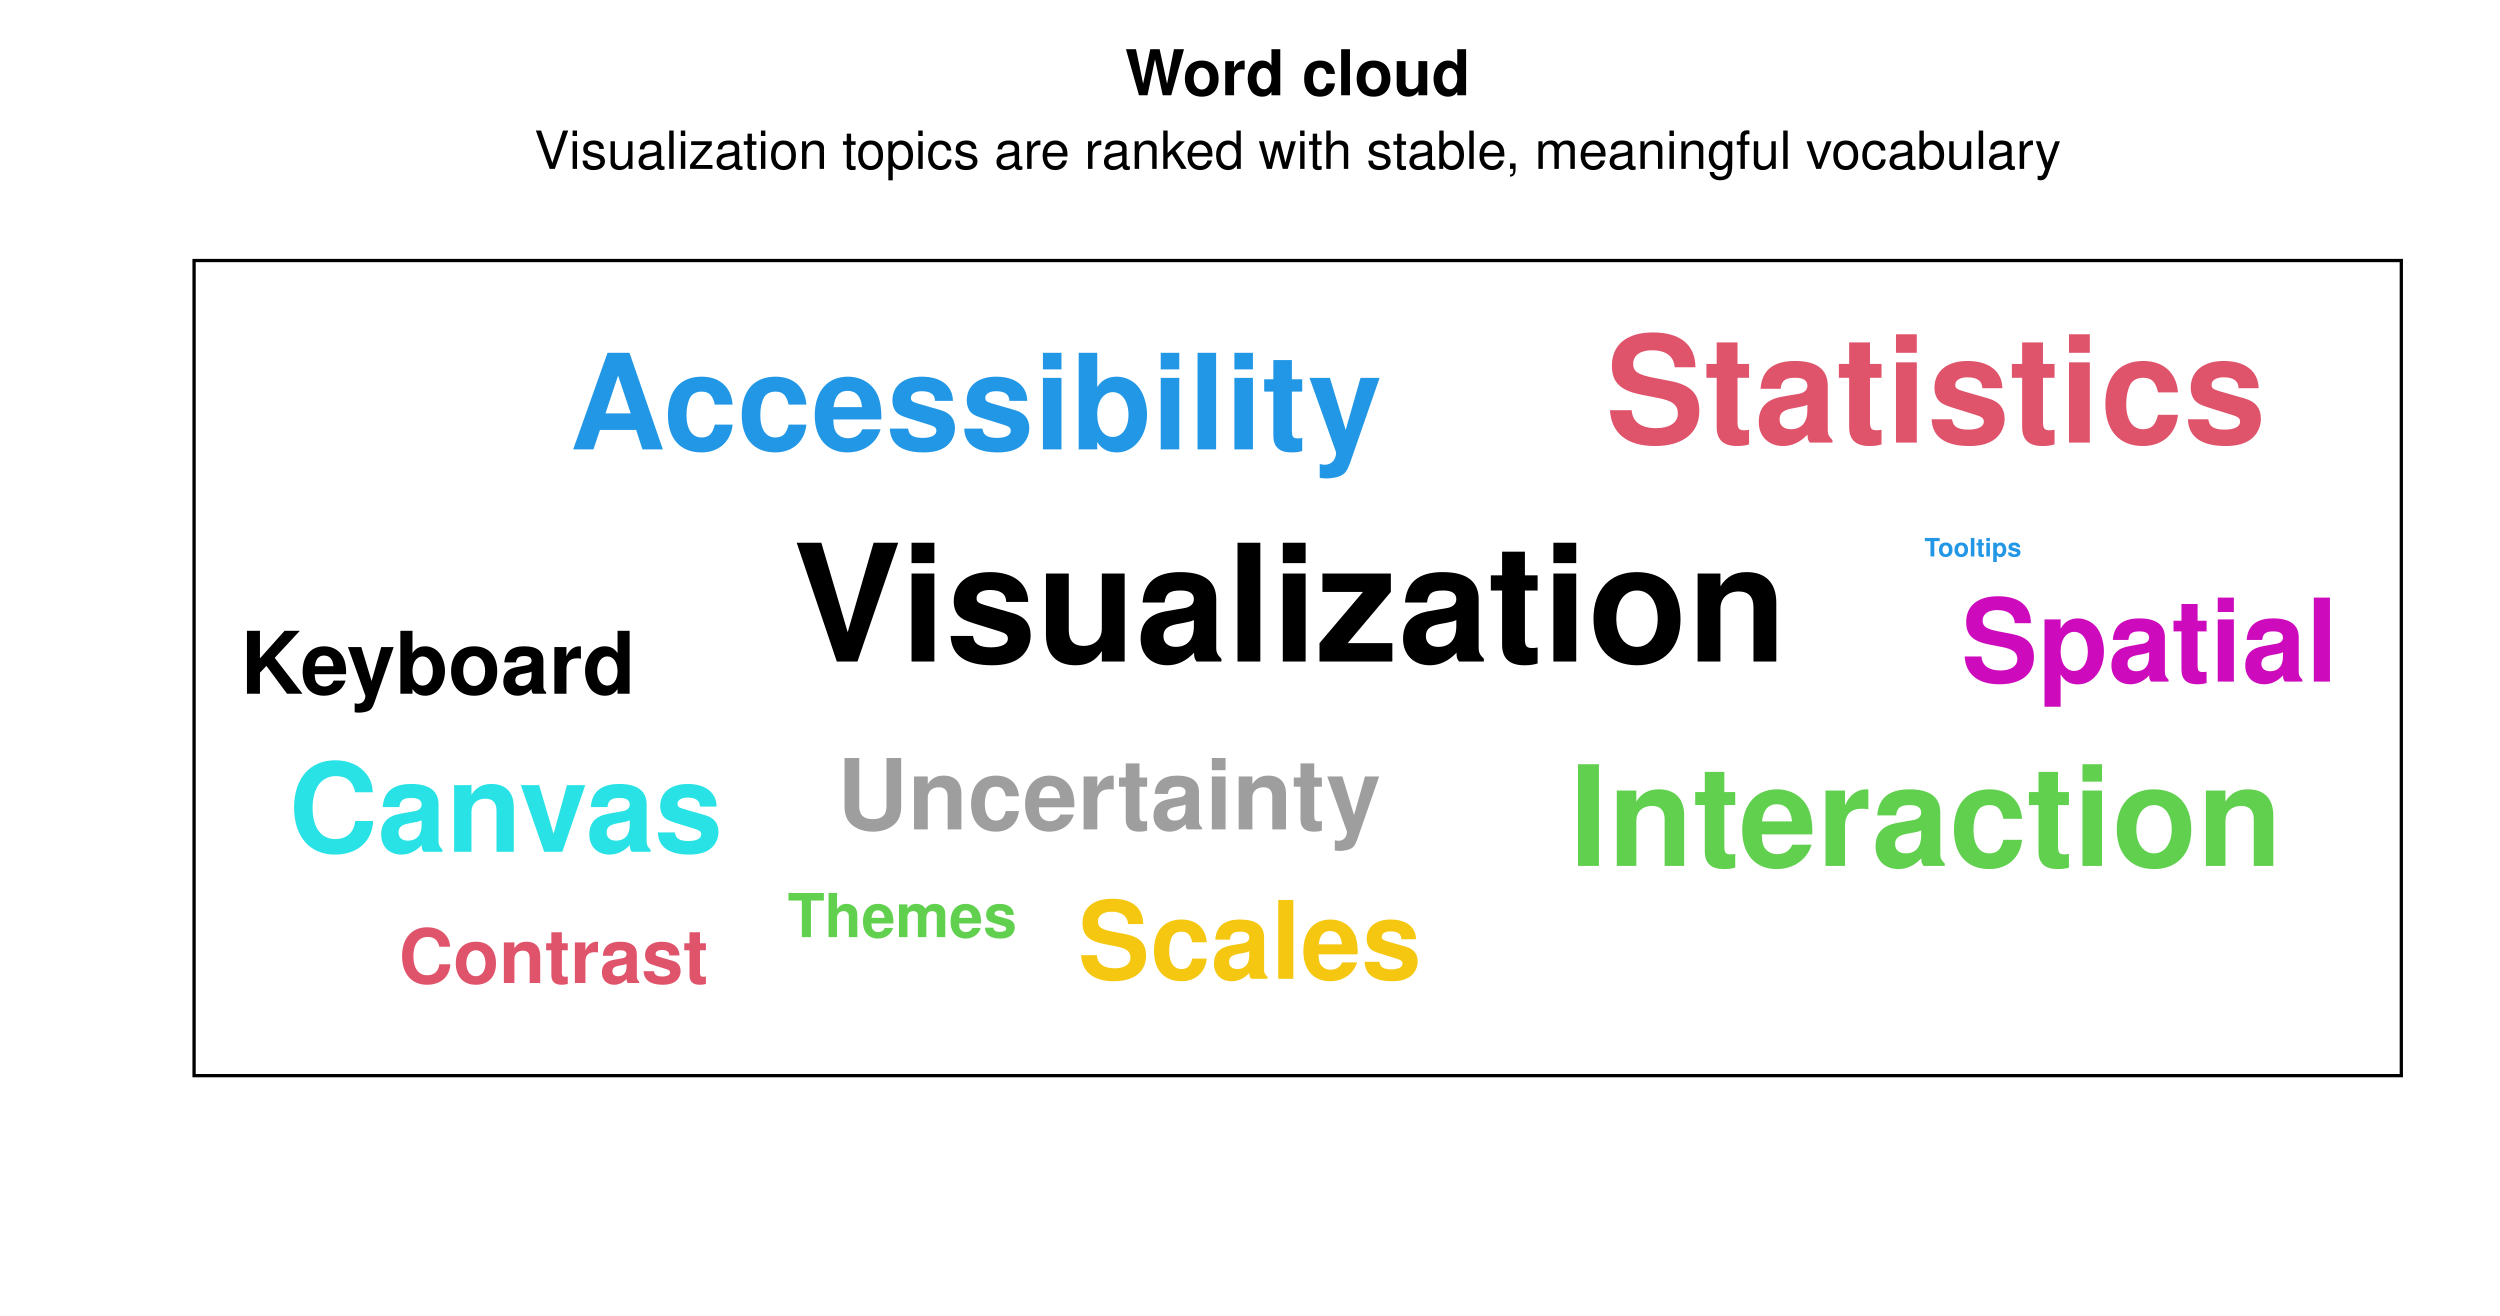
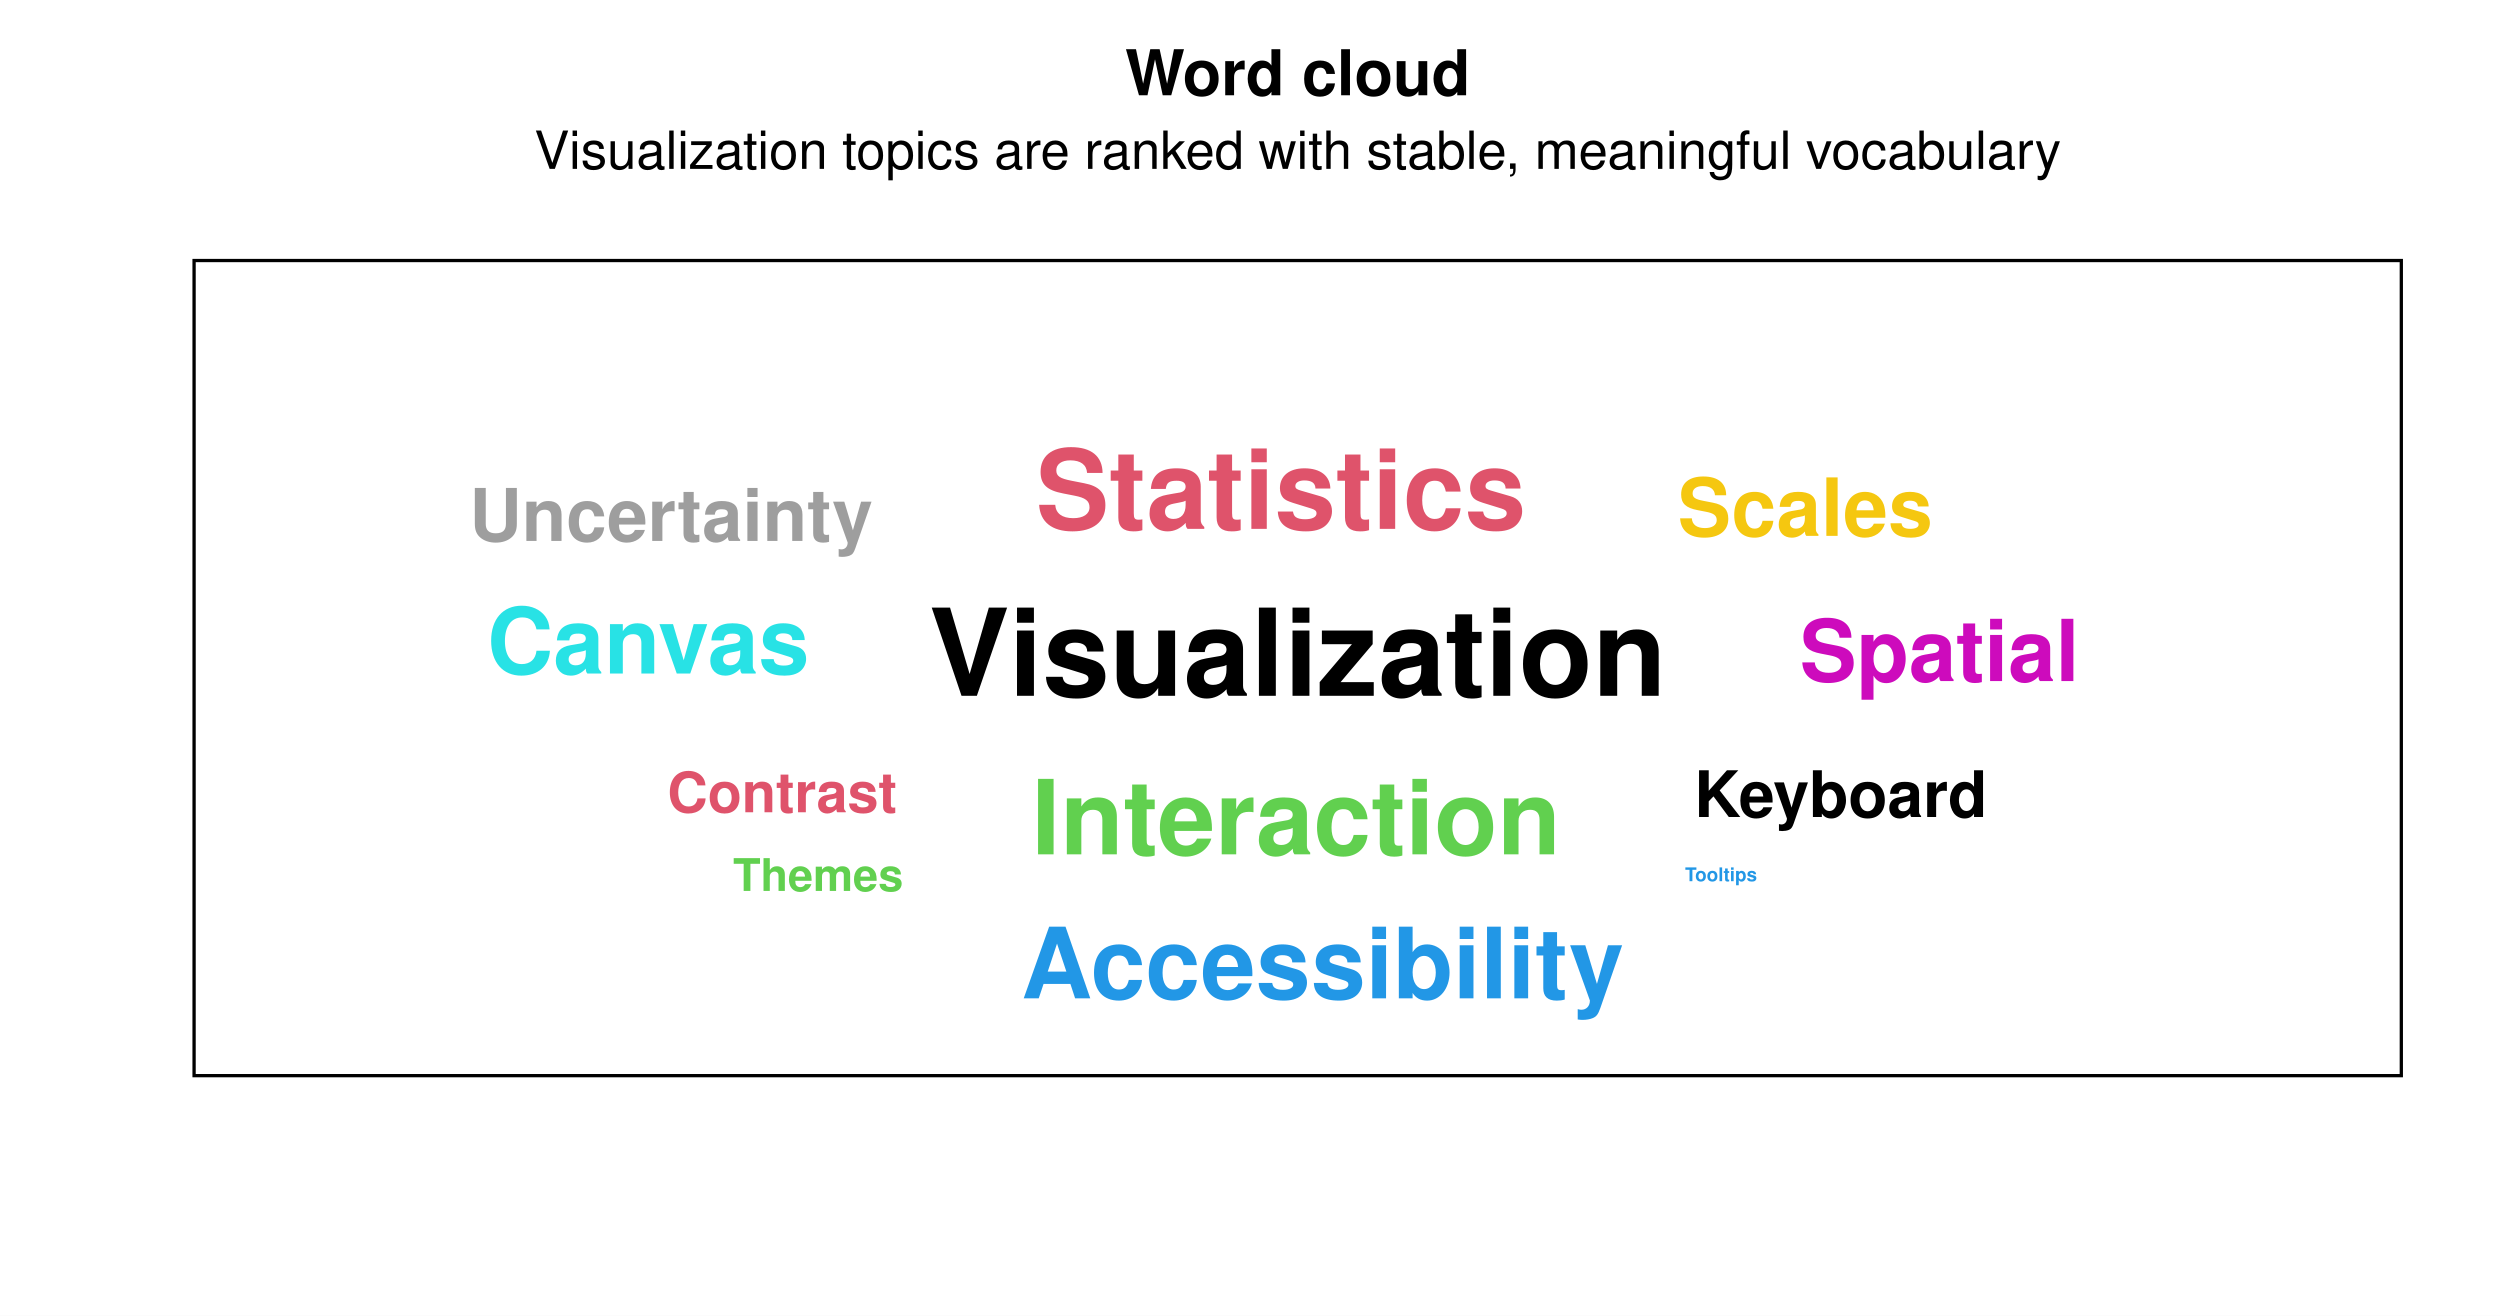
<svg xmlns="http://www.w3.org/2000/svg" width="760" height="400" viewBox="0 0 760 400" role="img" aria-labelledby="title description">
  <defs>
    <clipPath id="clip-1">
      <rect x="59" y="79.2" width="671" height="247.8" />
    </clipPath>
  </defs>
  <rect width="100%" height="100%" fill="#FFFFFF" />
  <g data-scene-node="scene:root">
    <rect data-scene-node="chart:panel" x="59" y="79.2" width="671" height="247.8" rx="0" fill="#FFFFFF" />
    <g data-scene-node="layer-0:group" clip-path="url(#clip-1)">
-       <text data-scene-node="layer-0:word-cloud:0" x="392.109" y="189.764" fill="#000000" font-family="Helvetica, Arial, sans-serif" font-size="49.523" font-weight="600" text-anchor="middle" dominant-baseline="central">Visualization</text>
-       <text data-scene-node="layer-0:word-cloud:1" x="588.462" y="124.201" fill="#DF536B" font-family="Helvetica, Arial, sans-serif" font-size="45.189" font-weight="600" text-anchor="middle" dominant-baseline="central">Statistics</text>
-       <text data-scene-node="layer-0:word-cloud:2" x="585.442" y="253.521" fill="#61D04F" font-family="Helvetica, Arial, sans-serif" font-size="42.41" font-weight="600" text-anchor="middle" dominant-baseline="central">Interaction</text>
-       <text data-scene-node="layer-0:word-cloud:3" x="296.663" y="127.391" fill="#2297E6" font-family="Helvetica, Arial, sans-serif" font-size="40.281" font-weight="600" text-anchor="middle" dominant-baseline="central">Accessibility</text>
-       <text data-scene-node="layer-0:word-cloud:4" x="153.755" y="250.346" fill="#28E2E5" font-family="Helvetica, Arial, sans-serif" font-size="37.526" font-weight="600" text-anchor="middle" dominant-baseline="central">Canvas</text>
-       <text data-scene-node="layer-0:word-cloud:5" x="653.464" y="199.192" fill="#CD0BBC" font-family="Helvetica, Arial, sans-serif" font-size="35.018" font-weight="600" text-anchor="middle" dominant-baseline="central">Spatial</text>
-       <text data-scene-node="layer-0:word-cloud:6" x="379.88" y="290.031" fill="#F5C710" font-family="Helvetica, Arial, sans-serif" font-size="32.832" font-weight="600" text-anchor="middle" dominant-baseline="central">Scales</text>
-       <text data-scene-node="layer-0:word-cloud:7" x="337.135" y="245.322" fill="#9E9E9E" font-family="Helvetica, Arial, sans-serif" font-size="29.797" font-weight="600" text-anchor="middle" dominant-baseline="central">Uncertainty</text>
-       <text data-scene-node="layer-0:word-cloud:8" x="133.141" y="204.878" fill="#000000" font-family="Helvetica, Arial, sans-serif" font-size="26.271" font-weight="600" text-anchor="middle" dominant-baseline="central">Keyboard</text>
-       <text data-scene-node="layer-0:word-cloud:9" x="168.274" y="293.603" fill="#DF536B" font-family="Helvetica, Arial, sans-serif" font-size="22.87" font-weight="600" text-anchor="middle" dominant-baseline="central">Contrast</text>
-       <text data-scene-node="layer-0:word-cloud:10" x="274.288" y="280.675" fill="#61D04F" font-family="Helvetica, Arial, sans-serif" font-size="18.438" font-weight="600" text-anchor="middle" dominant-baseline="central">Themes</text>
-       <text data-scene-node="layer-0:word-cloud:11" x="599.782" y="167.401" fill="#2297E6" font-family="Helvetica, Arial, sans-serif" font-size="7.738" font-weight="600" text-anchor="middle" dominant-baseline="central">Tooltips</text>
+       <text data-scene-node="layer-0:word-cloud:0" x="394.5" y="203.1" fill="#000000" font-family="Helvetica, Arial, sans-serif" font-size="36.75" font-weight="600" text-anchor="middle" dominant-baseline="central">Visualization</text>
+       <text data-scene-node="layer-0:word-cloud:1" x="389.381" y="153.094" fill="#DF536B" font-family="Helvetica, Arial, sans-serif" font-size="33.533" font-weight="600" text-anchor="middle" dominant-baseline="central">Statistics</text>
+       <text data-scene-node="layer-0:word-cloud:2" x="394.026" y="252.501" fill="#61D04F" font-family="Helvetica, Arial, sans-serif" font-size="31.472" font-weight="600" text-anchor="middle" dominant-baseline="central">Interaction</text>
+       <text data-scene-node="layer-0:word-cloud:3" x="402.05" y="296.658" fill="#2297E6" font-family="Helvetica, Arial, sans-serif" font-size="29.892" font-weight="600" text-anchor="middle" dominant-baseline="central">Accessibility</text>
+       <text data-scene-node="layer-0:word-cloud:4" x="197.07" y="198.379" fill="#28E2E5" font-family="Helvetica, Arial, sans-serif" font-size="27.847" font-weight="600" text-anchor="middle" dominant-baseline="central">Canvas</text>
+       <text data-scene-node="layer-0:word-cloud:5" x="589.61" y="201.099" fill="#CD0BBC" font-family="Helvetica, Arial, sans-serif" font-size="25.986" font-weight="600" text-anchor="middle" dominant-baseline="central">Spatial</text>
+       <text data-scene-node="layer-0:word-cloud:6" x="548.767" y="157.314" fill="#F5C710" font-family="Helvetica, Arial, sans-serif" font-size="24.364" font-weight="600" text-anchor="middle" dominant-baseline="central">Scales</text>
+       <text data-scene-node="layer-0:word-cloud:7" x="204.003" y="159.384" fill="#9E9E9E" font-family="Helvetica, Arial, sans-serif" font-size="22.112" font-weight="600" text-anchor="middle" dominant-baseline="central">Uncertainty</text>
+       <text data-scene-node="layer-0:word-cloud:8" x="559.6" y="243.913" fill="#000000" font-family="Helvetica, Arial, sans-serif" font-size="19.495" font-weight="600" text-anchor="middle" dominant-baseline="central">Keyboard</text>
+       <text data-scene-node="layer-0:word-cloud:9" x="237.788" y="243.041" fill="#DF536B" font-family="Helvetica, Arial, sans-serif" font-size="16.971" font-weight="600" text-anchor="middle" dominant-baseline="central">Contrast</text>
+       <text data-scene-node="layer-0:word-cloud:10" x="248.72" y="267.718" fill="#61D04F" font-family="Helvetica, Arial, sans-serif" font-size="13.682" font-weight="600" text-anchor="middle" dominant-baseline="central">Themes</text>
+       <text data-scene-node="layer-0:word-cloud:11" x="523.204" y="266.563" fill="#2297E6" font-family="Helvetica, Arial, sans-serif" font-size="5.742" font-weight="600" text-anchor="middle" dominant-baseline="central">Tooltips</text>
    </g>
    <rect data-scene-node="chart:plot-box" x="59" y="79.2" width="671" height="247.8" rx="0" fill="none" stroke="#000000" stroke-width="1" />
    <text data-scene-node="chart:title" x="394.5" y="24" fill="#000000" font-family="Helvetica, Arial, sans-serif" font-size="19.2" font-weight="700" text-anchor="middle" dominant-baseline="text-before-edge">Word cloud</text>
    <text data-scene-node="chart:subtitle" x="394.5" y="47.2" fill="#000000" font-family="Helvetica, Arial, sans-serif" font-size="16" font-weight="400" text-anchor="middle" dominant-baseline="text-before-edge">Visualization topics are ranked with stable, meaningful vocabulary</text>
  </g>
</svg>
